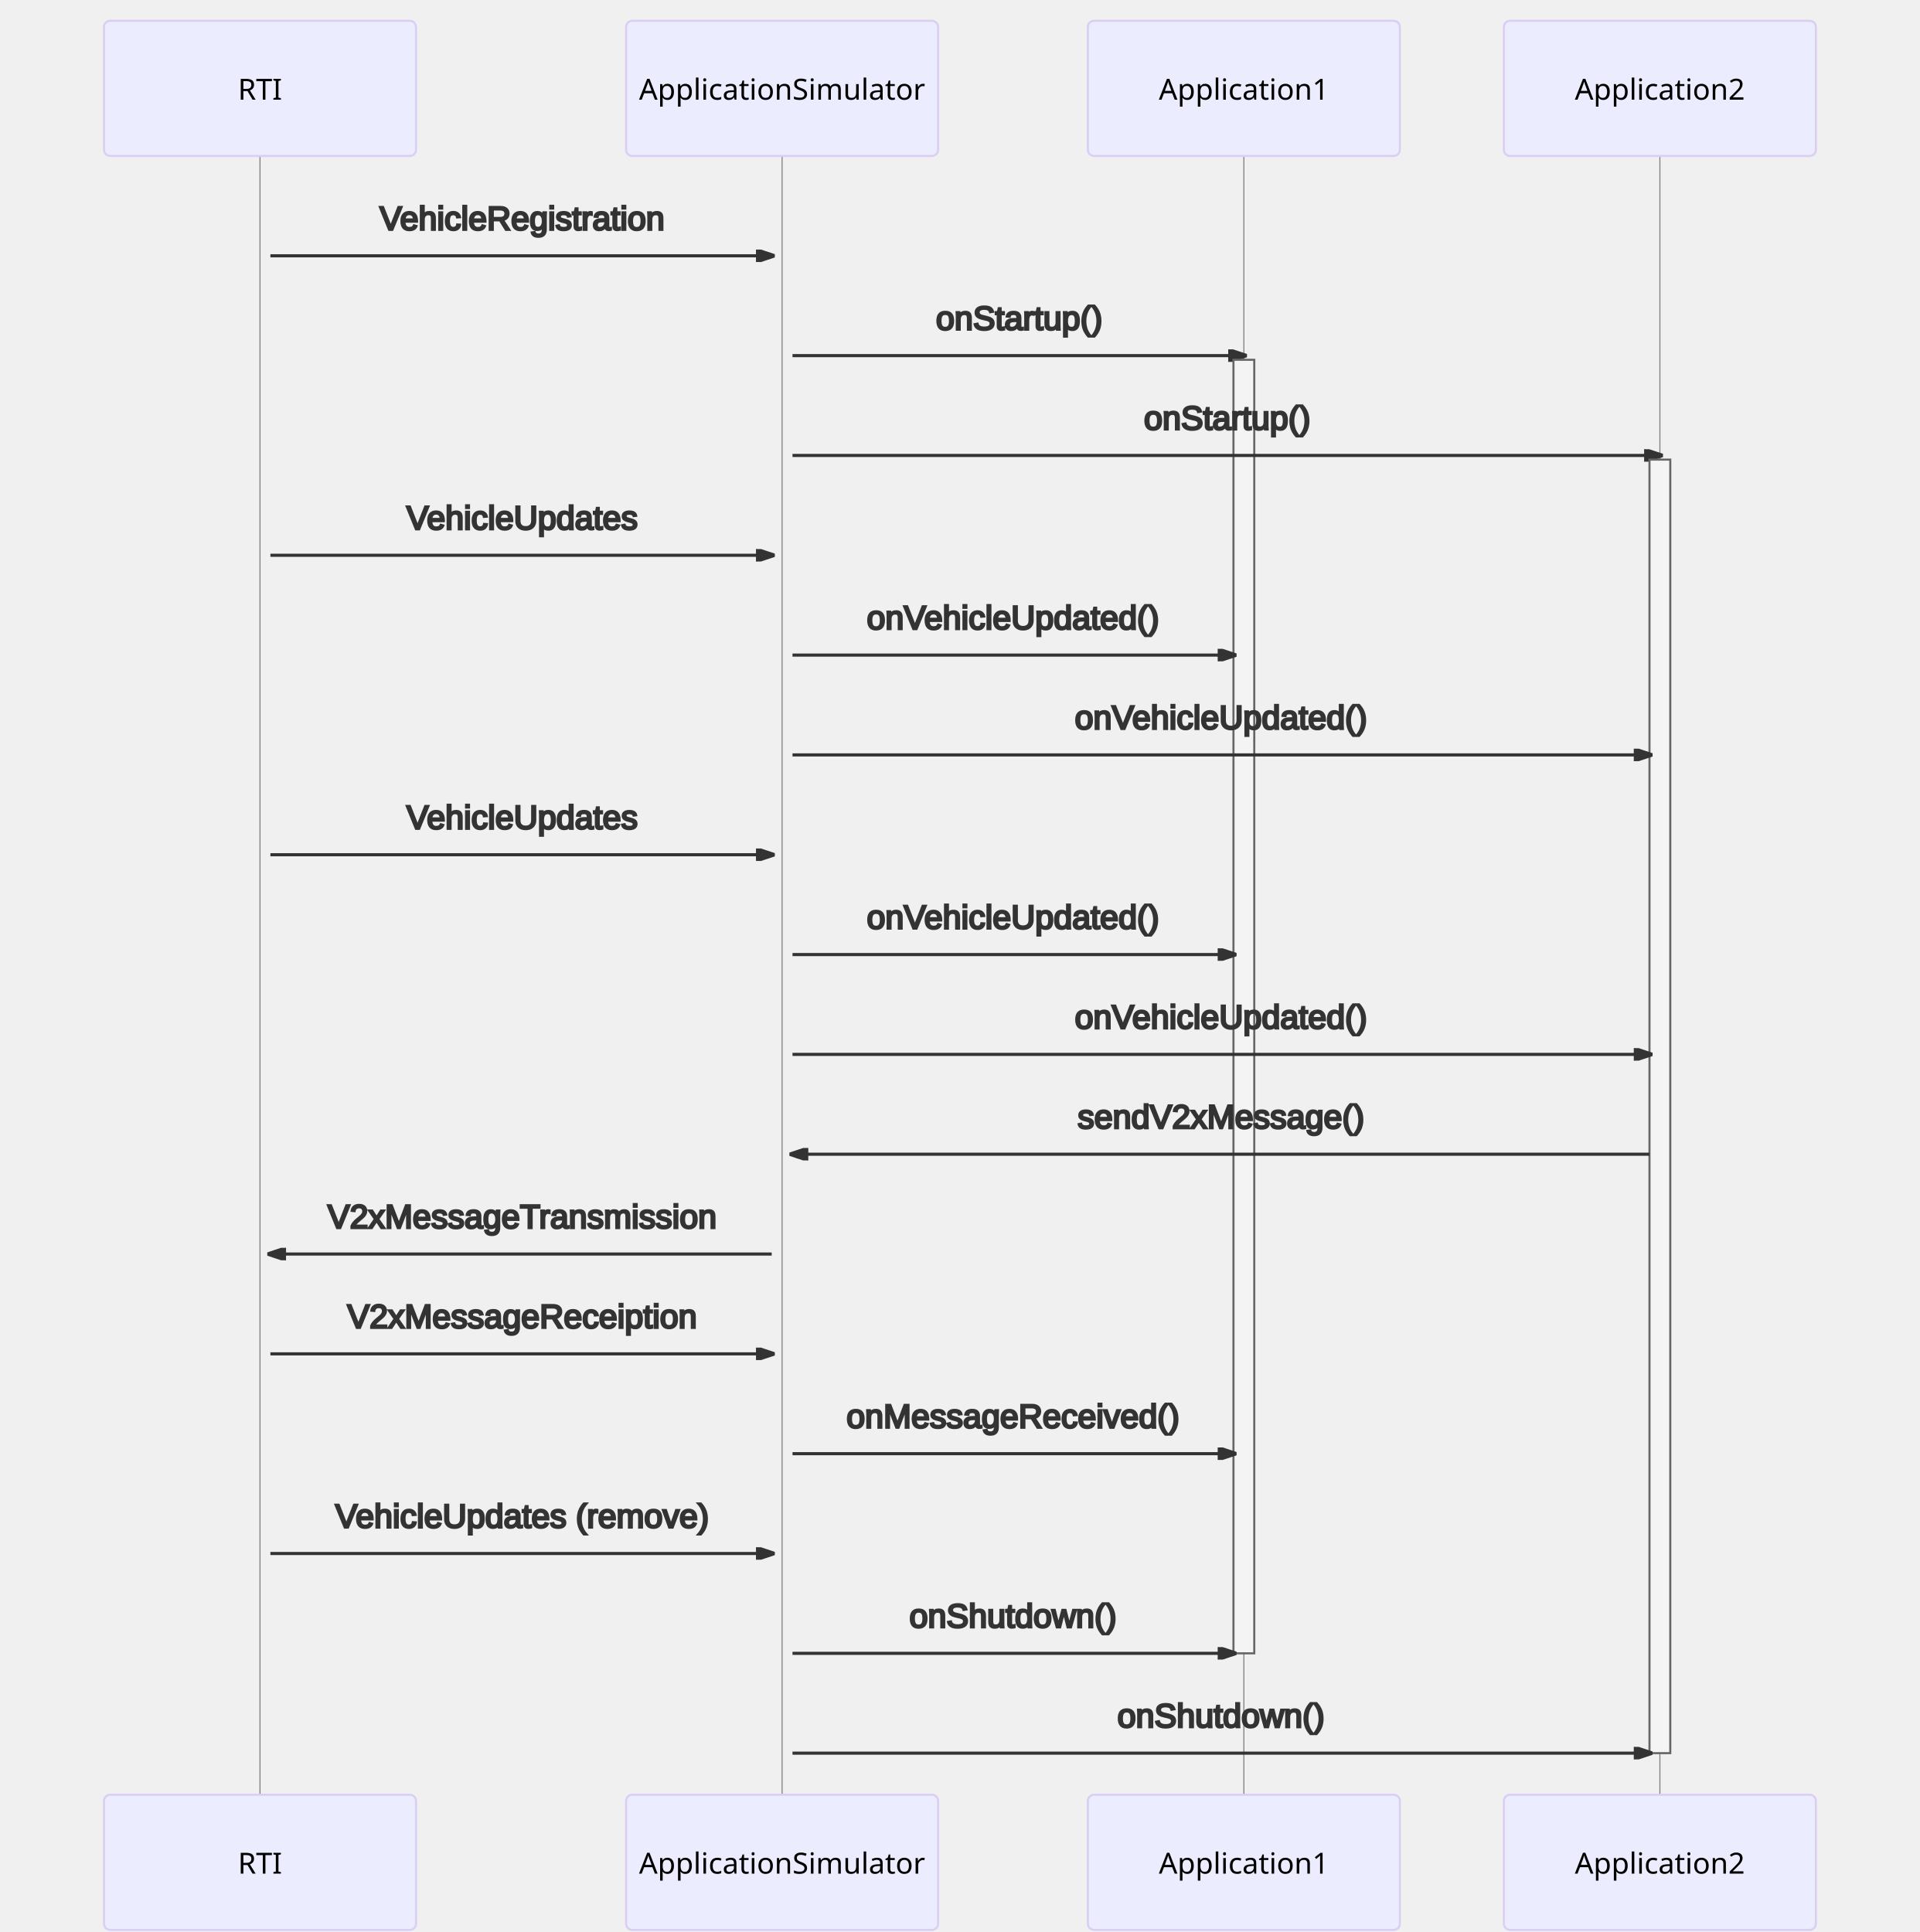
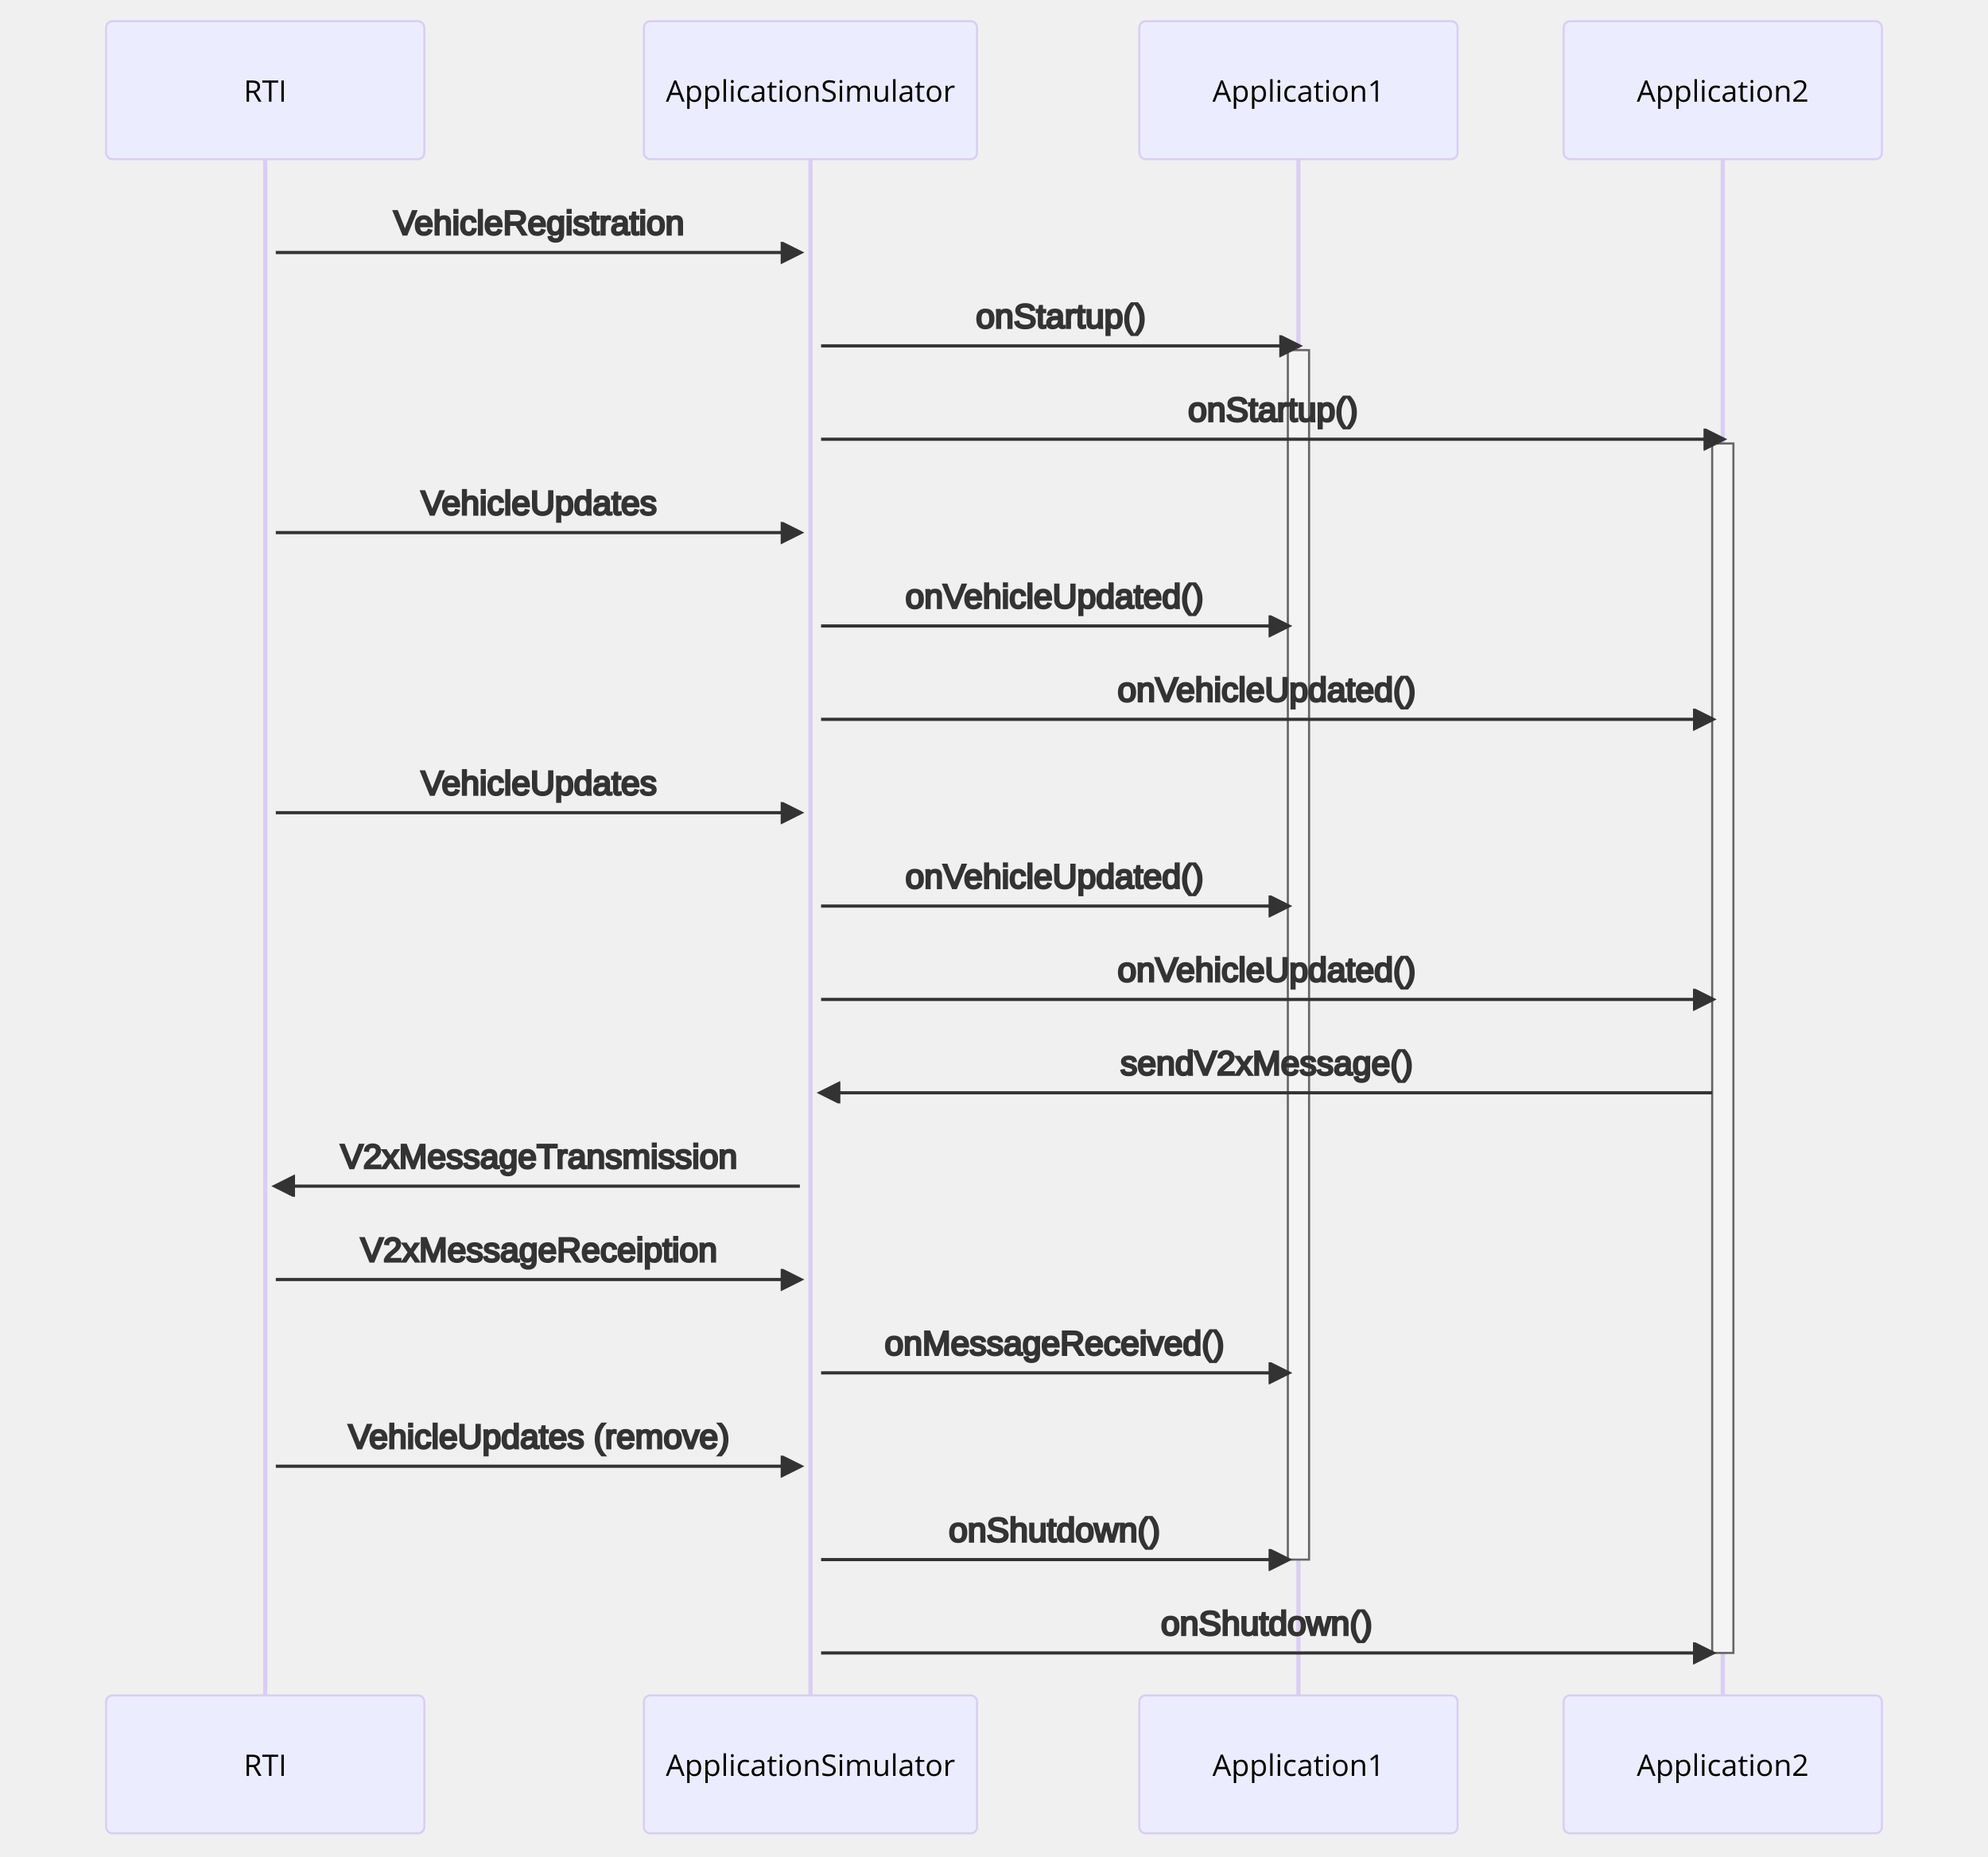
- <svg xmlns="http://www.w3.org/2000/svg" id="mermaid-1603209753374" width="100%" height="929" style="max-width: 923px;" viewBox="-50 -10 923 929">
-   <style>#mermaid-1603209753374{font-family:"trebuchet ms",verdana,arial;font-size:16px;fill:#333;}#mermaid-1603209753374 .error-icon{fill:#552222;}#mermaid-1603209753374 .error-text{fill:#552222;stroke:#552222;}#mermaid-1603209753374 .edge-thickness-normal{stroke-width:2px;}#mermaid-1603209753374 .edge-thickness-thick{stroke-width:3.5px;}#mermaid-1603209753374 .edge-pattern-solid{stroke-dasharray:0;}#mermaid-1603209753374 .edge-pattern-dashed{stroke-dasharray:3;}#mermaid-1603209753374 .edge-pattern-dotted{stroke-dasharray:2;}#mermaid-1603209753374 .marker{fill:#333333;}#mermaid-1603209753374 .marker.cross{stroke:#333333;}#mermaid-1603209753374 svg{font-family:"trebuchet ms",verdana,arial;font-size:16px;}#mermaid-1603209753374 .actor{stroke:hsl(259.626,59.777%,87.902%);fill:#ECECFF;}#mermaid-1603209753374 text.actor &gt; tspan{fill:black;stroke:none;}#mermaid-1603209753374 .actor-line{stroke:grey;}#mermaid-1603209753374 .messageLine0{stroke-width:1.5;stroke-dasharray:none;stroke:#333;}#mermaid-1603209753374 .messageLine1{stroke-width:1.5;stroke-dasharray:2,2;stroke:#333;}#mermaid-1603209753374 #arrowhead path{fill:#333;stroke:#333;}#mermaid-1603209753374 .sequenceNumber{fill:white;}#mermaid-1603209753374 #sequencenumber{fill:#333;}#mermaid-1603209753374 #crosshead path{fill:#333;stroke:#333;}#mermaid-1603209753374 .messageText{fill:#333;stroke:#333;}#mermaid-1603209753374 .labelBox{stroke:hsl(259.626,59.777%,87.902%);fill:#ECECFF;}#mermaid-1603209753374 .labelText,#mermaid-1603209753374 .labelText &gt; tspan{fill:black;stroke:none;}#mermaid-1603209753374 .loopText,#mermaid-1603209753374 .loopText &gt; tspan{fill:black;stroke:none;}#mermaid-1603209753374 .loopLine{stroke-width:2px;stroke-dasharray:2,2;stroke:hsl(259.626,59.777%,87.902%);fill:hsl(259.626,59.777%,87.902%);}#mermaid-1603209753374 .note{stroke:#aaaa33;fill:#fff5ad;}#mermaid-1603209753374 .noteText,#mermaid-1603209753374 .noteText &gt; tspan{fill:black;stroke:none;}#mermaid-1603209753374 .activation0{fill:#f4f4f4;stroke:#666;}#mermaid-1603209753374 .activation1{fill:#f4f4f4;stroke:#666;}#mermaid-1603209753374 .activation2{fill:#f4f4f4;stroke:#666;}#mermaid-1603209753374:root{--mermaid-font-family:"trebuchet ms",verdana,arial;}#mermaid-1603209753374 sequence{fill:apa;}</style>
+ <svg xmlns="http://www.w3.org/2000/svg" aria-labelledby="chart-title-mermaid-1653409268692 chart-desc-mermaid-1653409268692" role="img" viewBox="-50 -10 937 875" style="max-width: 937px; background-color: white;" height="875" width="100%" id="mermaid-1653409268692">
+   <style>#mermaid-1653409268692 {font-family:"trebuchet ms",verdana,arial,sans-serif;font-size:16px;fill:#333;}#mermaid-1653409268692 .error-icon{fill:#552222;}#mermaid-1653409268692 .error-text{fill:#552222;stroke:#552222;}#mermaid-1653409268692 .edge-thickness-normal{stroke-width:2px;}#mermaid-1653409268692 .edge-thickness-thick{stroke-width:3.5px;}#mermaid-1653409268692 .edge-pattern-solid{stroke-dasharray:0;}#mermaid-1653409268692 .edge-pattern-dashed{stroke-dasharray:3;}#mermaid-1653409268692 .edge-pattern-dotted{stroke-dasharray:2;}#mermaid-1653409268692 .marker{fill:#333333;stroke:#333333;}#mermaid-1653409268692 .marker.cross{stroke:#333333;}#mermaid-1653409268692 svg{font-family:"trebuchet ms",verdana,arial,sans-serif;font-size:16px;}#mermaid-1653409268692 .actor{stroke:hsl(259.626, 59.777%, 87.902%);fill:#ECECFF;}#mermaid-1653409268692 text.actor&gt;tspan{fill:black;stroke:none;}#mermaid-1653409268692 .actor-line{stroke:grey;}#mermaid-1653409268692 .messageLine0{stroke-width:1.5;stroke-dasharray:none;stroke:#333;}#mermaid-1653409268692 .messageLine1{stroke-width:1.5;stroke-dasharray:2,2;stroke:#333;}#mermaid-1653409268692 #arrowhead path{fill:#333;stroke:#333;}#mermaid-1653409268692 .sequenceNumber{fill:white;}#mermaid-1653409268692 #sequencenumber{fill:#333;}#mermaid-1653409268692 #crosshead path{fill:#333;stroke:#333;}#mermaid-1653409268692 .messageText{fill:#333;stroke:#333;}#mermaid-1653409268692 .labelBox{stroke:hsl(259.626, 59.777%, 87.902%);fill:#ECECFF;}#mermaid-1653409268692 .labelText,#mermaid-1653409268692 .labelText&gt;tspan{fill:black;stroke:none;}#mermaid-1653409268692 .loopText,#mermaid-1653409268692 .loopText&gt;tspan{fill:black;stroke:none;}#mermaid-1653409268692 .loopLine{stroke-width:2px;stroke-dasharray:2,2;stroke:hsl(259.626, 59.777%, 87.902%);fill:hsl(259.626, 59.777%, 87.902%);}#mermaid-1653409268692 .note{stroke:#aaaa33;fill:#fff5ad;}#mermaid-1653409268692 .noteText,#mermaid-1653409268692 .noteText&gt;tspan{fill:black;stroke:none;}#mermaid-1653409268692 .activation0{fill:#f4f4f4;stroke:#666;}#mermaid-1653409268692 .activation1{fill:#f4f4f4;stroke:#666;}#mermaid-1653409268692 .activation2{fill:#f4f4f4;stroke:#666;}#mermaid-1653409268692 .actorPopupMenu{position:absolute;}#mermaid-1653409268692 .actorPopupMenuPanel{position:absolute;fill:#ECECFF;box-shadow:0px 8px 16px 0px rgba(0,0,0,0.2);filter:drop-shadow(3px 5px 2px rgb(0 0 0 / 0.4));}#mermaid-1653409268692 .actor-man line{stroke:hsl(259.626, 59.777%, 87.902%);fill:#ECECFF;}#mermaid-1653409268692 .actor-man circle,#mermaid-1653409268692 line{stroke:hsl(259.626, 59.777%, 87.902%);fill:#ECECFF;stroke-width:2px;}#mermaid-1653409268692 :root{--mermaid-font-family:"trebuchet ms",verdana,arial,sans-serif;}</style>
  <g />
+   <defs>
+     <symbol height="24" width="24" id="computer">
+       <path d="M2 2v13h20v-13h-20zm18 11h-16v-9h16v9zm-10.228 6l.466-1h3.524l.467 1h-4.457zm14.228 3h-24l2-6h2.104l-1.33 4h18.45l-1.297-4h2.073l2 6zm-5-10h-14v-7h14v7z" transform="scale(.5)" />
+     </symbol>
+   </defs>
+   <defs>
+     <symbol clip-rule="evenodd" fill-rule="evenodd" id="database">
+       <path d="M12.258.001l.256.004.255.005.253.008.251.01.249.012.247.015.246.016.242.019.241.02.239.023.236.024.233.027.231.028.229.031.225.032.223.034.22.036.217.038.214.04.211.041.208.043.205.045.201.046.198.048.194.05.191.051.187.053.183.054.18.056.175.057.172.059.168.06.163.061.16.063.155.064.15.066.074.033.073.033.071.034.07.034.069.035.068.035.067.035.066.035.064.036.064.036.062.036.06.036.06.037.058.037.058.037.055.038.055.038.053.038.052.038.051.039.05.039.048.039.047.039.045.04.044.04.043.04.041.04.04.041.039.041.037.041.036.041.034.041.033.042.032.042.03.042.029.042.027.042.026.043.024.043.023.043.021.043.02.043.018.044.017.043.015.044.013.044.012.044.011.045.009.044.007.045.006.045.004.045.002.045.001.045v17l-.001.045-.002.045-.004.045-.006.045-.007.045-.009.044-.011.045-.012.044-.013.044-.015.044-.017.043-.018.044-.02.043-.021.043-.023.043-.024.043-.026.043-.027.042-.029.042-.03.042-.032.042-.033.042-.034.041-.036.041-.037.041-.039.041-.04.041-.041.04-.043.04-.044.04-.045.04-.047.039-.048.039-.05.039-.051.039-.052.038-.053.038-.055.038-.055.038-.058.037-.058.037-.06.037-.06.036-.062.036-.064.036-.064.036-.066.035-.067.035-.068.035-.069.035-.07.034-.071.034-.073.033-.074.033-.15.066-.155.064-.16.063-.163.061-.168.06-.172.059-.175.057-.18.056-.183.054-.187.053-.191.051-.194.05-.198.048-.201.046-.205.045-.208.043-.211.041-.214.04-.217.038-.22.036-.223.034-.225.032-.229.031-.231.028-.233.027-.236.024-.239.023-.241.02-.242.019-.246.016-.247.015-.249.012-.251.01-.253.008-.255.005-.256.004-.258.001-.258-.001-.256-.004-.255-.005-.253-.008-.251-.01-.249-.012-.247-.015-.245-.016-.243-.019-.241-.02-.238-.023-.236-.024-.234-.027-.231-.028-.228-.031-.226-.032-.223-.034-.22-.036-.217-.038-.214-.04-.211-.041-.208-.043-.204-.045-.201-.046-.198-.048-.195-.05-.19-.051-.187-.053-.184-.054-.179-.056-.176-.057-.172-.059-.167-.06-.164-.061-.159-.063-.155-.064-.151-.066-.074-.033-.072-.033-.072-.034-.07-.034-.069-.035-.068-.035-.067-.035-.066-.035-.064-.036-.063-.036-.062-.036-.061-.036-.06-.037-.058-.037-.057-.037-.056-.038-.055-.038-.053-.038-.052-.038-.051-.039-.049-.039-.049-.039-.046-.039-.046-.04-.044-.04-.043-.04-.041-.04-.04-.041-.039-.041-.037-.041-.036-.041-.034-.041-.033-.042-.032-.042-.03-.042-.029-.042-.027-.042-.026-.043-.024-.043-.023-.043-.021-.043-.02-.043-.018-.044-.017-.043-.015-.044-.013-.044-.012-.044-.011-.045-.009-.044-.007-.045-.006-.045-.004-.045-.002-.045-.001-.045v-17l.001-.045.002-.045.004-.045.006-.045.007-.045.009-.044.011-.045.012-.044.013-.044.015-.044.017-.043.018-.044.02-.043.021-.043.023-.043.024-.043.026-.043.027-.042.029-.042.03-.042.032-.042.033-.042.034-.041.036-.041.037-.041.039-.041.04-.041.041-.04.043-.04.044-.04.046-.04.046-.039.049-.039.049-.039.051-.039.052-.038.053-.038.055-.038.056-.038.057-.037.058-.037.06-.037.061-.036.062-.036.063-.036.064-.036.066-.035.067-.035.068-.035.069-.035.07-.034.072-.034.072-.033.074-.033.151-.066.155-.064.159-.063.164-.061.167-.06.172-.059.176-.057.179-.056.184-.054.187-.053.19-.051.195-.05.198-.048.201-.046.204-.045.208-.043.211-.041.214-.04.217-.038.22-.036.223-.034.226-.032.228-.031.231-.028.234-.027.236-.024.238-.023.241-.02.243-.019.245-.016.247-.015.249-.012.251-.01.253-.008.255-.005.256-.004.258-.001.258.001zm-9.258 20.499v.01l.001.021.003.021.004.022.005.021.006.022.007.022.009.023.01.022.011.023.012.023.013.023.015.023.016.024.017.023.018.024.019.024.021.024.022.025.023.024.024.025.052.049.056.05.061.051.066.051.07.051.075.051.079.052.084.052.088.052.092.052.097.052.102.051.105.052.11.052.114.051.119.051.123.051.127.05.131.05.135.05.139.048.144.049.147.047.152.047.155.047.16.045.163.045.167.043.171.043.176.041.178.041.183.039.187.039.19.037.194.035.197.035.202.033.204.031.209.03.212.029.216.027.219.025.222.024.226.021.23.02.233.018.236.016.24.015.243.012.246.01.249.008.253.005.256.004.259.001.26-.001.257-.004.254-.005.25-.008.247-.011.244-.012.241-.014.237-.016.233-.018.231-.021.226-.021.224-.024.22-.026.216-.027.212-.028.21-.031.205-.031.202-.034.198-.034.194-.036.191-.037.187-.039.183-.04.179-.04.175-.042.172-.043.168-.044.163-.045.16-.046.155-.046.152-.047.148-.048.143-.049.139-.049.136-.05.131-.05.126-.05.123-.051.118-.052.114-.051.11-.052.106-.052.101-.052.096-.052.092-.052.088-.053.083-.051.079-.052.074-.052.07-.051.065-.051.06-.051.056-.05.051-.05.023-.024.023-.025.021-.024.02-.024.019-.024.018-.024.017-.024.015-.023.014-.024.013-.023.012-.023.01-.023.01-.022.008-.022.006-.022.006-.022.004-.022.004-.021.001-.021.001-.021v-4.127l-.077.055-.08.053-.083.054-.085.053-.087.052-.09.052-.093.051-.095.05-.097.05-.1.049-.102.049-.105.048-.106.047-.109.047-.111.046-.114.045-.115.045-.118.044-.12.043-.122.042-.124.042-.126.041-.128.04-.13.04-.132.038-.134.038-.135.037-.138.037-.139.035-.142.035-.143.034-.144.033-.147.032-.148.031-.15.03-.151.03-.153.029-.154.027-.156.027-.158.026-.159.025-.161.024-.162.023-.163.022-.165.021-.166.02-.167.019-.169.018-.169.017-.171.016-.173.015-.173.014-.175.013-.175.012-.177.011-.178.01-.179.008-.179.008-.181.006-.182.005-.182.004-.184.003-.184.002h-.37l-.184-.002-.184-.003-.182-.004-.182-.005-.181-.006-.179-.008-.179-.008-.178-.01-.176-.011-.176-.012-.175-.013-.173-.014-.172-.015-.171-.016-.17-.017-.169-.018-.167-.019-.166-.02-.165-.021-.163-.022-.162-.023-.161-.024-.159-.025-.157-.026-.156-.027-.155-.027-.153-.029-.151-.03-.15-.03-.148-.031-.146-.032-.145-.033-.143-.034-.141-.035-.14-.035-.137-.037-.136-.037-.134-.038-.132-.038-.13-.04-.128-.04-.126-.041-.124-.042-.122-.042-.12-.044-.117-.043-.116-.045-.113-.045-.112-.046-.109-.047-.106-.047-.105-.048-.102-.049-.1-.049-.097-.05-.095-.05-.093-.052-.09-.051-.087-.052-.085-.053-.083-.054-.08-.054-.077-.054v4.127zm0-5.654v.011l.001.021.003.021.004.021.005.022.006.022.007.022.009.022.01.022.011.023.012.023.013.023.015.024.016.023.017.024.018.024.019.024.021.024.022.024.023.025.024.024.052.05.056.05.061.05.066.051.07.051.075.052.079.051.084.052.088.052.092.052.097.052.102.052.105.052.11.051.114.051.119.052.123.05.127.051.131.05.135.049.139.049.144.048.147.048.152.047.155.046.16.045.163.045.167.044.171.042.176.042.178.04.183.04.187.038.19.037.194.036.197.034.202.033.204.032.209.03.212.028.216.027.219.025.222.024.226.022.23.02.233.018.236.016.24.014.243.012.246.01.249.008.253.006.256.003.259.001.26-.001.257-.003.254-.006.25-.008.247-.01.244-.012.241-.015.237-.016.233-.018.231-.02.226-.022.224-.024.22-.025.216-.027.212-.029.21-.03.205-.032.202-.033.198-.035.194-.036.191-.037.187-.039.183-.039.179-.041.175-.042.172-.043.168-.044.163-.045.16-.045.155-.047.152-.047.148-.048.143-.048.139-.05.136-.049.131-.05.126-.051.123-.051.118-.051.114-.052.11-.052.106-.052.101-.052.096-.052.092-.052.088-.052.083-.052.079-.052.074-.051.07-.052.065-.051.06-.05.056-.051.051-.049.023-.025.023-.024.021-.025.02-.024.019-.024.018-.024.017-.024.015-.023.014-.023.013-.024.012-.022.01-.023.01-.023.008-.022.006-.022.006-.022.004-.021.004-.022.001-.021.001-.021v-4.139l-.077.054-.08.054-.083.054-.085.052-.087.053-.09.051-.093.051-.095.051-.097.05-.1.049-.102.049-.105.048-.106.047-.109.047-.111.046-.114.045-.115.044-.118.044-.12.044-.122.042-.124.042-.126.041-.128.04-.13.039-.132.039-.134.038-.135.037-.138.036-.139.036-.142.035-.143.033-.144.033-.147.033-.148.031-.15.03-.151.03-.153.028-.154.028-.156.027-.158.026-.159.025-.161.024-.162.023-.163.022-.165.021-.166.02-.167.019-.169.018-.169.017-.171.016-.173.015-.173.014-.175.013-.175.012-.177.011-.178.009-.179.009-.179.007-.181.007-.182.005-.182.004-.184.003-.184.002h-.37l-.184-.002-.184-.003-.182-.004-.182-.005-.181-.007-.179-.007-.179-.009-.178-.009-.176-.011-.176-.012-.175-.013-.173-.014-.172-.015-.171-.016-.17-.017-.169-.018-.167-.019-.166-.02-.165-.021-.163-.022-.162-.023-.161-.024-.159-.025-.157-.026-.156-.027-.155-.028-.153-.028-.151-.03-.15-.03-.148-.031-.146-.033-.145-.033-.143-.033-.141-.035-.14-.036-.137-.036-.136-.037-.134-.038-.132-.039-.13-.039-.128-.04-.126-.041-.124-.042-.122-.043-.12-.043-.117-.044-.116-.044-.113-.046-.112-.046-.109-.046-.106-.047-.105-.048-.102-.049-.1-.049-.097-.05-.095-.051-.093-.051-.09-.051-.087-.053-.085-.052-.083-.054-.08-.054-.077-.054v4.139zm0-5.666v.011l.001.02.003.022.004.021.005.022.006.021.007.022.009.023.01.022.011.023.012.023.013.023.015.023.016.024.017.024.018.023.019.024.021.025.022.024.023.024.024.025.052.05.056.05.061.05.066.051.07.051.075.052.079.051.084.052.088.052.092.052.097.052.102.052.105.051.11.052.114.051.119.051.123.051.127.05.131.05.135.05.139.049.144.048.147.048.152.047.155.046.16.045.163.045.167.043.171.043.176.042.178.04.183.04.187.038.19.037.194.036.197.034.202.033.204.032.209.03.212.028.216.027.219.025.222.024.226.021.23.02.233.018.236.017.24.014.243.012.246.01.249.008.253.006.256.003.259.001.26-.001.257-.003.254-.006.25-.008.247-.01.244-.013.241-.014.237-.016.233-.018.231-.02.226-.022.224-.024.22-.025.216-.027.212-.029.21-.03.205-.032.202-.033.198-.035.194-.036.191-.037.187-.039.183-.039.179-.041.175-.042.172-.043.168-.044.163-.045.16-.045.155-.047.152-.047.148-.048.143-.049.139-.049.136-.049.131-.051.126-.05.123-.051.118-.052.114-.051.11-.052.106-.052.101-.052.096-.052.092-.052.088-.052.083-.052.079-.052.074-.052.07-.051.065-.051.06-.051.056-.05.051-.049.023-.025.023-.025.021-.024.02-.024.019-.024.018-.024.017-.024.015-.023.014-.024.013-.023.012-.023.01-.022.01-.023.008-.022.006-.022.006-.022.004-.022.004-.021.001-.021.001-.021v-4.153l-.077.054-.08.054-.083.053-.085.053-.087.053-.09.051-.093.051-.095.051-.097.05-.1.049-.102.048-.105.048-.106.048-.109.046-.111.046-.114.046-.115.044-.118.044-.12.043-.122.043-.124.042-.126.041-.128.04-.13.039-.132.039-.134.038-.135.037-.138.036-.139.036-.142.034-.143.034-.144.033-.147.032-.148.032-.15.03-.151.03-.153.028-.154.028-.156.027-.158.026-.159.024-.161.024-.162.023-.163.023-.165.021-.166.02-.167.019-.169.018-.169.017-.171.016-.173.015-.173.014-.175.013-.175.012-.177.01-.178.01-.179.009-.179.007-.181.006-.182.006-.182.004-.184.003-.184.001-.185.001-.185-.001-.184-.001-.184-.003-.182-.004-.182-.006-.181-.006-.179-.007-.179-.009-.178-.01-.176-.01-.176-.012-.175-.013-.173-.014-.172-.015-.171-.016-.17-.017-.169-.018-.167-.019-.166-.02-.165-.021-.163-.023-.162-.023-.161-.024-.159-.024-.157-.026-.156-.027-.155-.028-.153-.028-.151-.03-.15-.03-.148-.032-.146-.032-.145-.033-.143-.034-.141-.034-.14-.036-.137-.036-.136-.037-.134-.038-.132-.039-.13-.039-.128-.041-.126-.041-.124-.041-.122-.043-.12-.043-.117-.044-.116-.044-.113-.046-.112-.046-.109-.046-.106-.048-.105-.048-.102-.048-.1-.05-.097-.049-.095-.051-.093-.051-.09-.052-.087-.052-.085-.053-.083-.053-.08-.054-.077-.054v4.153zm8.74-8.179l-.257.004-.254.005-.25.008-.247.011-.244.012-.241.014-.237.016-.233.018-.231.021-.226.022-.224.023-.22.026-.216.027-.212.028-.21.031-.205.032-.202.033-.198.034-.194.036-.191.038-.187.038-.183.04-.179.041-.175.042-.172.043-.168.043-.163.045-.16.046-.155.046-.152.048-.148.048-.143.048-.139.049-.136.05-.131.05-.126.051-.123.051-.118.051-.114.052-.11.052-.106.052-.101.052-.096.052-.092.052-.088.052-.083.052-.079.052-.074.051-.07.052-.065.051-.06.05-.056.05-.051.05-.023.025-.023.024-.021.024-.02.025-.019.024-.018.024-.017.023-.015.024-.014.023-.013.023-.012.023-.01.023-.01.022-.008.022-.006.023-.006.021-.004.022-.004.021-.001.021-.001.021.001.021.001.021.004.021.004.022.006.021.006.023.008.022.01.022.01.023.012.023.013.023.014.023.015.024.017.023.018.024.019.024.02.025.021.024.023.024.023.025.051.05.056.05.06.05.065.051.07.052.074.051.079.052.083.052.088.052.092.052.096.052.101.052.106.052.11.052.114.052.118.051.123.051.126.051.131.05.136.05.139.049.143.048.148.048.152.048.155.046.16.046.163.045.168.043.172.043.175.042.179.041.183.04.187.038.191.038.194.036.198.034.202.033.205.032.21.031.212.028.216.027.22.026.224.023.226.022.231.021.233.018.237.016.241.014.244.012.247.011.25.008.254.005.257.004.26.001.26-.001.257-.004.254-.005.25-.008.247-.011.244-.012.241-.014.237-.016.233-.018.231-.021.226-.022.224-.023.22-.026.216-.027.212-.028.21-.031.205-.032.202-.033.198-.034.194-.036.191-.038.187-.038.183-.04.179-.041.175-.042.172-.043.168-.043.163-.045.16-.046.155-.046.152-.048.148-.048.143-.048.139-.049.136-.05.131-.05.126-.051.123-.051.118-.051.114-.052.11-.052.106-.052.101-.052.096-.052.092-.052.088-.052.083-.052.079-.052.074-.051.07-.052.065-.051.06-.05.056-.05.051-.05.023-.025.023-.024.021-.024.02-.025.019-.024.018-.024.017-.023.015-.024.014-.023.013-.023.012-.023.01-.023.01-.022.008-.022.006-.023.006-.021.004-.022.004-.021.001-.021.001-.021-.001-.021-.001-.021-.004-.021-.004-.022-.006-.021-.006-.023-.008-.022-.01-.022-.01-.023-.012-.023-.013-.023-.014-.023-.015-.024-.017-.023-.018-.024-.019-.024-.02-.025-.021-.024-.023-.024-.023-.025-.051-.05-.056-.05-.06-.05-.065-.051-.07-.052-.074-.051-.079-.052-.083-.052-.088-.052-.092-.052-.096-.052-.101-.052-.106-.052-.11-.052-.114-.052-.118-.051-.123-.051-.126-.051-.131-.05-.136-.05-.139-.049-.143-.048-.148-.048-.152-.048-.155-.046-.16-.046-.163-.045-.168-.043-.172-.043-.175-.042-.179-.041-.183-.04-.187-.038-.191-.038-.194-.036-.198-.034-.202-.033-.205-.032-.21-.031-.212-.028-.216-.027-.22-.026-.224-.023-.226-.022-.231-.021-.233-.018-.237-.016-.241-.014-.244-.012-.247-.011-.25-.008-.254-.005-.257-.004-.26-.001-.26.001z" transform="scale(.5)" />
+     </symbol>
+   </defs>
+   <defs>
+     <symbol height="24" width="24" id="clock">
+       <path d="M12 2c5.514 0 10 4.486 10 10s-4.486 10-10 10-10-4.486-10-10 4.486-10 10-10zm0-2c-6.627 0-12 5.373-12 12s5.373 12 12 12 12-5.373 12-12-5.373-12-12-12zm5.848 12.459c.202.038.202.333.001.372-1.907.361-6.045 1.111-6.547 1.111-.719 0-1.301-.582-1.301-1.301 0-.512.77-5.447 1.125-7.445.034-.192.312-.181.343.014l.985 6.238 5.394 1.011z" transform="scale(.5)" />
+     </symbol>
+   </defs>
  <g>
-     <line id="actor0" x1="75" y1="5" x2="75" y2="918" class="actor-line" stroke-width="0.5px" stroke="#999" />
-     <rect x="0" y="0" fill="#eaeaea" stroke="#666" width="150" height="65" rx="3" ry="3" class="actor" />
-     <text x="75" y="32.5" dominant-baseline="central" alignment-baseline="central" class="actor" style="text-anchor: middle; font-size: 14px; font-weight: 400; font-family: Open-Sans, sans-serif;">
-       <tspan x="75" dy="0">RTI</tspan>
-     </text>
+     <line stroke="#999" stroke-width="0.5px" class="200" y2="809" x2="75" y1="5" x1="75" id="actor0" />
+     <g id="root-0">
+       <rect class="actor" ry="3" rx="3" height="65" width="150" stroke="#666" fill="#eaeaea" y="0" x="0" />
+       <text style="text-anchor: middle; font-size: 14px; font-weight: 400; font-family: &quot;Open Sans&quot;, sans-serif;" class="actor" alignment-baseline="central" dominant-baseline="central" y="32.5" x="75">
+         <tspan dy="0" x="75">RTI</tspan>
+       </text>
+     </g>
  </g>
  <g>
-     <line id="actor1" x1="326" y1="5" x2="326" y2="918" class="actor-line" stroke-width="0.5px" stroke="#999" />
-     <rect x="251" y="0" fill="#eaeaea" stroke="#666" width="150" height="65" rx="3" ry="3" class="actor" />
-     <text x="326" y="32.5" dominant-baseline="central" alignment-baseline="central" class="actor" style="text-anchor: middle; font-size: 14px; font-weight: 400; font-family: Open-Sans, sans-serif;">
-       <tspan x="326" dy="0">ApplicationSimulator</tspan>
-     </text>
+     <line stroke="#999" stroke-width="0.5px" class="200" y2="809" x2="332" y1="5" x1="332" id="actor1" />
+     <g id="root-1">
+       <rect class="actor" ry="3" rx="3" height="65" width="157" stroke="#666" fill="#eaeaea" y="0" x="253.5" />
+       <text style="text-anchor: middle; font-size: 14px; font-weight: 400; font-family: &quot;Open Sans&quot;, sans-serif;" class="actor" alignment-baseline="central" dominant-baseline="central" y="32.5" x="332">
+         <tspan dy="0" x="332">ApplicationSimulator</tspan>
+       </text>
+     </g>
  </g>
  <g>
-     <line id="actor2" x1="548" y1="5" x2="548" y2="918" class="actor-line" stroke-width="0.5px" stroke="#999" />
-     <rect x="473" y="0" fill="#eaeaea" stroke="#666" width="150" height="65" rx="3" ry="3" class="actor" />
-     <text x="548" y="32.5" dominant-baseline="central" alignment-baseline="central" class="actor" style="text-anchor: middle; font-size: 14px; font-weight: 400; font-family: Open-Sans, sans-serif;">
-       <tspan x="548" dy="0">Application1</tspan>
-     </text>
+     <line stroke="#999" stroke-width="0.5px" class="200" y2="809" x2="562" y1="5" x1="562" id="actor2" />
+     <g id="root-2">
+       <rect class="actor" ry="3" rx="3" height="65" width="150" stroke="#666" fill="#eaeaea" y="0" x="487" />
+       <text style="text-anchor: middle; font-size: 14px; font-weight: 400; font-family: &quot;Open Sans&quot;, sans-serif;" class="actor" alignment-baseline="central" dominant-baseline="central" y="32.5" x="562">
+         <tspan dy="0" x="562">Application1</tspan>
+       </text>
+     </g>
  </g>
  <g>
-     <line id="actor3" x1="748" y1="5" x2="748" y2="918" class="actor-line" stroke-width="0.5px" stroke="#999" />
-     <rect x="673" y="0" fill="#eaeaea" stroke="#666" width="150" height="65" rx="3" ry="3" class="actor" />
-     <text x="748" y="32.5" dominant-baseline="central" alignment-baseline="central" class="actor" style="text-anchor: middle; font-size: 14px; font-weight: 400; font-family: Open-Sans, sans-serif;">
-       <tspan x="748" dy="0">Application2</tspan>
-     </text>
+     <line stroke="#999" stroke-width="0.5px" class="200" y2="809" x2="762" y1="5" x1="762" id="actor3" />
+     <g id="root-3">
+       <rect class="actor" ry="3" rx="3" height="65" width="150" stroke="#666" fill="#eaeaea" y="0" x="687" />
+       <text style="text-anchor: middle; font-size: 14px; font-weight: 400; font-family: &quot;Open Sans&quot;, sans-serif;" class="actor" alignment-baseline="central" dominant-baseline="central" y="32.5" x="762">
+         <tspan dy="0" x="762">Application2</tspan>
+       </text>
+     </g>
  </g>
  <defs>
-     <marker id="arrowhead" refX="5" refY="2" markerWidth="6" markerHeight="4" orient="auto">
-       <path d="M 0,0 V 4 L6,2 Z" />
+     <marker orient="auto" markerHeight="12" markerWidth="12" markerUnits="userSpaceOnUse" refY="5" refX="9" id="arrowhead">
+       <path d="M 0 0 L 10 5 L 0 10 z" />
    </marker>
  </defs>
  <defs>
-     <marker id="crosshead" markerWidth="15" markerHeight="8" orient="auto" refX="16" refY="4">
-       <path fill="black" stroke="#000000" stroke-width="1px" d="M 9,2 V 6 L16,4 Z" style="stroke-dasharray: 0, 0;" />
-       <path fill="none" stroke="#000000" stroke-width="1px" d="M 0,1 L 6,7 M 6,1 L 0,7" style="stroke-dasharray: 0, 0;" />
+     <marker refY="4" refX="16" orient="auto" markerHeight="8" markerWidth="15" id="crosshead">
+       <path style="stroke-dasharray: 0, 0;" d="M 9,2 V 6 L16,4 Z" stroke-width="1px" stroke="#000000" fill="black" />
+       <path style="stroke-dasharray: 0, 0;" d="M 0,1 L 6,7 M 6,1 L 0,7" stroke-width="1px" stroke="#000000" fill="none" />
    </marker>
  </defs>
  <defs>
-     <marker id="sequencenumber" refX="15" refY="15" markerWidth="60" markerHeight="40" orient="auto">
-       <circle cx="15" cy="15" r="6" />
+     <marker orient="auto" markerHeight="28" markerWidth="20" refY="7" refX="18" id="filled-head">
+       <path d="M 18,7 L9,13 L14,7 L9,1 Z" />
+     </marker>
+   </defs>
+   <defs>
+     <marker orient="auto" markerHeight="40" markerWidth="60" refY="15" refX="15" id="sequencenumber">
+       <circle r="6" cy="15" cx="15" />
    </marker>
  </defs>
  <g />
  <g />
-   <text x="201" y="80" text-anchor="middle" dominant-baseline="middle" alignment-baseline="middle" class="messageText" dy="1em" style="font-family: &quot;trebuchet ms&quot;, verdana, arial; font-size: 16px; font-weight: 400;">VehicleRegistration</text>
-   <line x1="80" y1="113" x2="321" y2="113" class="messageLine0" stroke-width="2" stroke="none" marker-end="url(#arrowhead)" style="fill: none;" />
-   <text x="440" y="128" text-anchor="middle" dominant-baseline="middle" alignment-baseline="middle" class="messageText" dy="1em" style="font-family: &quot;trebuchet ms&quot;, verdana, arial; font-size: 16px; font-weight: 400;">onStartup()</text>
-   <line x1="331" y1="161" x2="548" y2="161" class="messageLine0" stroke-width="2" stroke="none" marker-end="url(#arrowhead)" style="fill: none;" />
  <g>
-     <rect x="543" y="163" fill="#EDF2AE" stroke="#666" width="10" height="622" rx="0" ry="0" class="activation0" />
+     <rect class="activation0" ry="0" rx="0" height="570" width="10" stroke="#666" fill="#EDF2AE" y="155" x="557" />
  </g>
-   <text x="540" y="176" text-anchor="middle" dominant-baseline="middle" alignment-baseline="middle" class="messageText" dy="1em" style="font-family: &quot;trebuchet ms&quot;, verdana, arial; font-size: 16px; font-weight: 400;">onStartup()</text>
-   <line x1="331" y1="209" x2="748" y2="209" class="messageLine0" stroke-width="2" stroke="none" marker-end="url(#arrowhead)" style="fill: none;" />
  <g>
-     <rect x="743" y="211" fill="#EDF2AE" stroke="#666" width="10" height="622" rx="0" ry="0" class="activation0" />
+     <rect class="activation0" ry="0" rx="0" height="570" width="10" stroke="#666" fill="#EDF2AE" y="199" x="757" />
  </g>
-   <text x="201" y="224" text-anchor="middle" dominant-baseline="middle" alignment-baseline="middle" class="messageText" dy="1em" style="font-family: &quot;trebuchet ms&quot;, verdana, arial; font-size: 16px; font-weight: 400;">VehicleUpdates</text>
-   <line x1="80" y1="257" x2="321" y2="257" class="messageLine0" stroke-width="2" stroke="none" marker-end="url(#arrowhead)" style="fill: none;" />
-   <text x="437" y="272" text-anchor="middle" dominant-baseline="middle" alignment-baseline="middle" class="messageText" dy="1em" style="font-family: &quot;trebuchet ms&quot;, verdana, arial; font-size: 16px; font-weight: 400;">onVehicleUpdated()</text>
-   <line x1="331" y1="305" x2="543" y2="305" class="messageLine0" stroke-width="2" stroke="none" marker-end="url(#arrowhead)" style="fill: none;" />
-   <text x="537" y="320" text-anchor="middle" dominant-baseline="middle" alignment-baseline="middle" class="messageText" dy="1em" style="font-family: &quot;trebuchet ms&quot;, verdana, arial; font-size: 16px; font-weight: 400;">onVehicleUpdated()</text>
-   <line x1="331" y1="353" x2="743" y2="353" class="messageLine0" stroke-width="2" stroke="none" marker-end="url(#arrowhead)" style="fill: none;" />
-   <text x="201" y="368" text-anchor="middle" dominant-baseline="middle" alignment-baseline="middle" class="messageText" dy="1em" style="font-family: &quot;trebuchet ms&quot;, verdana, arial; font-size: 16px; font-weight: 400;">VehicleUpdates</text>
-   <line x1="80" y1="401" x2="321" y2="401" class="messageLine0" stroke-width="2" stroke="none" marker-end="url(#arrowhead)" style="fill: none;" />
-   <text x="437" y="416" text-anchor="middle" dominant-baseline="middle" alignment-baseline="middle" class="messageText" dy="1em" style="font-family: &quot;trebuchet ms&quot;, verdana, arial; font-size: 16px; font-weight: 400;">onVehicleUpdated()</text>
-   <line x1="331" y1="449" x2="543" y2="449" class="messageLine0" stroke-width="2" stroke="none" marker-end="url(#arrowhead)" style="fill: none;" />
-   <text x="537" y="464" text-anchor="middle" dominant-baseline="middle" alignment-baseline="middle" class="messageText" dy="1em" style="font-family: &quot;trebuchet ms&quot;, verdana, arial; font-size: 16px; font-weight: 400;">onVehicleUpdated()</text>
-   <line x1="331" y1="497" x2="743" y2="497" class="messageLine0" stroke-width="2" stroke="none" marker-end="url(#arrowhead)" style="fill: none;" />
-   <text x="537" y="512" text-anchor="middle" dominant-baseline="middle" alignment-baseline="middle" class="messageText" dy="1em" style="font-family: &quot;trebuchet ms&quot;, verdana, arial; font-size: 16px; font-weight: 400;">sendV2xMessage()</text>
-   <line x1="743" y1="545" x2="331" y2="545" class="messageLine0" stroke-width="2" stroke="none" marker-end="url(#arrowhead)" style="fill: none;" />
-   <text x="201" y="560" text-anchor="middle" dominant-baseline="middle" alignment-baseline="middle" class="messageText" dy="1em" style="font-family: &quot;trebuchet ms&quot;, verdana, arial; font-size: 16px; font-weight: 400;">V2xMessageTransmission</text>
-   <line x1="321" y1="593" x2="80" y2="593" class="messageLine0" stroke-width="2" stroke="none" marker-end="url(#arrowhead)" style="fill: none;" />
-   <text x="201" y="608" text-anchor="middle" dominant-baseline="middle" alignment-baseline="middle" class="messageText" dy="1em" style="font-family: &quot;trebuchet ms&quot;, verdana, arial; font-size: 16px; font-weight: 400;">V2xMessageReceiption</text>
-   <line x1="80" y1="641" x2="321" y2="641" class="messageLine0" stroke-width="2" stroke="none" marker-end="url(#arrowhead)" style="fill: none;" />
-   <text x="437" y="656" text-anchor="middle" dominant-baseline="middle" alignment-baseline="middle" class="messageText" dy="1em" style="font-family: &quot;trebuchet ms&quot;, verdana, arial; font-size: 16px; font-weight: 400;">onMessageReceived()</text>
-   <line x1="331" y1="689" x2="543" y2="689" class="messageLine0" stroke-width="2" stroke="none" marker-end="url(#arrowhead)" style="fill: none;" />
-   <text x="201" y="704" text-anchor="middle" dominant-baseline="middle" alignment-baseline="middle" class="messageText" dy="1em" style="font-family: &quot;trebuchet ms&quot;, verdana, arial; font-size: 16px; font-weight: 400;">VehicleUpdates (remove)</text>
-   <line x1="80" y1="737" x2="321" y2="737" class="messageLine0" stroke-width="2" stroke="none" marker-end="url(#arrowhead)" style="fill: none;" />
-   <text x="437" y="752" text-anchor="middle" dominant-baseline="middle" alignment-baseline="middle" class="messageText" dy="1em" style="font-family: &quot;trebuchet ms&quot;, verdana, arial; font-size: 16px; font-weight: 400;">onShutdown()</text>
-   <line x1="331" y1="785" x2="543" y2="785" class="messageLine0" stroke-width="2" stroke="none" marker-end="url(#arrowhead)" style="fill: none;" />
-   <text x="537" y="800" text-anchor="middle" dominant-baseline="middle" alignment-baseline="middle" class="messageText" dy="1em" style="font-family: &quot;trebuchet ms&quot;, verdana, arial; font-size: 16px; font-weight: 400;">onShutdown()</text>
-   <line x1="331" y1="833" x2="743" y2="833" class="messageLine0" stroke-width="2" stroke="none" marker-end="url(#arrowhead)" style="fill: none;" />
+   <text style="font-family: &quot;trebuchet ms&quot;, verdana, arial, sans-serif; font-size: 16px; font-weight: 400;" dy="1em" class="messageText" alignment-baseline="middle" dominant-baseline="middle" text-anchor="middle" y="80" x="204">VehicleRegistration</text>
+   <line style="fill: none;" marker-end="url(#arrowhead)" stroke="none" stroke-width="2" class="messageLine0" y2="109" x2="327" y1="109" x1="80" />
+   <text style="font-family: &quot;trebuchet ms&quot;, verdana, arial, sans-serif; font-size: 16px; font-weight: 400;" dy="1em" class="messageText" alignment-baseline="middle" dominant-baseline="middle" text-anchor="middle" y="124" x="450">onStartup()</text>
+   <line style="fill: none;" marker-end="url(#arrowhead)" stroke="none" stroke-width="2" class="messageLine0" y2="153" x2="562" y1="153" x1="337" />
+   <text style="font-family: &quot;trebuchet ms&quot;, verdana, arial, sans-serif; font-size: 16px; font-weight: 400;" dy="1em" class="messageText" alignment-baseline="middle" dominant-baseline="middle" text-anchor="middle" y="168" x="550">onStartup()</text>
+   <line style="fill: none;" marker-end="url(#arrowhead)" stroke="none" stroke-width="2" class="messageLine0" y2="197" x2="762" y1="197" x1="337" />
+   <text style="font-family: &quot;trebuchet ms&quot;, verdana, arial, sans-serif; font-size: 16px; font-weight: 400;" dy="1em" class="messageText" alignment-baseline="middle" dominant-baseline="middle" text-anchor="middle" y="212" x="204">VehicleUpdates</text>
+   <line style="fill: none;" marker-end="url(#arrowhead)" stroke="none" stroke-width="2" class="messageLine0" y2="241" x2="327" y1="241" x1="80" />
+   <text style="font-family: &quot;trebuchet ms&quot;, verdana, arial, sans-serif; font-size: 16px; font-weight: 400;" dy="1em" class="messageText" alignment-baseline="middle" dominant-baseline="middle" text-anchor="middle" y="256" x="447">onVehicleUpdated()</text>
+   <line style="fill: none;" marker-end="url(#arrowhead)" stroke="none" stroke-width="2" class="messageLine0" y2="285" x2="557" y1="285" x1="337" />
+   <text style="font-family: &quot;trebuchet ms&quot;, verdana, arial, sans-serif; font-size: 16px; font-weight: 400;" dy="1em" class="messageText" alignment-baseline="middle" dominant-baseline="middle" text-anchor="middle" y="300" x="547">onVehicleUpdated()</text>
+   <line style="fill: none;" marker-end="url(#arrowhead)" stroke="none" stroke-width="2" class="messageLine0" y2="329" x2="757" y1="329" x1="337" />
+   <text style="font-family: &quot;trebuchet ms&quot;, verdana, arial, sans-serif; font-size: 16px; font-weight: 400;" dy="1em" class="messageText" alignment-baseline="middle" dominant-baseline="middle" text-anchor="middle" y="344" x="204">VehicleUpdates</text>
+   <line style="fill: none;" marker-end="url(#arrowhead)" stroke="none" stroke-width="2" class="messageLine0" y2="373" x2="327" y1="373" x1="80" />
+   <text style="font-family: &quot;trebuchet ms&quot;, verdana, arial, sans-serif; font-size: 16px; font-weight: 400;" dy="1em" class="messageText" alignment-baseline="middle" dominant-baseline="middle" text-anchor="middle" y="388" x="447">onVehicleUpdated()</text>
+   <line style="fill: none;" marker-end="url(#arrowhead)" stroke="none" stroke-width="2" class="messageLine0" y2="417" x2="557" y1="417" x1="337" />
+   <text style="font-family: &quot;trebuchet ms&quot;, verdana, arial, sans-serif; font-size: 16px; font-weight: 400;" dy="1em" class="messageText" alignment-baseline="middle" dominant-baseline="middle" text-anchor="middle" y="432" x="547">onVehicleUpdated()</text>
+   <line style="fill: none;" marker-end="url(#arrowhead)" stroke="none" stroke-width="2" class="messageLine0" y2="461" x2="757" y1="461" x1="337" />
+   <text style="font-family: &quot;trebuchet ms&quot;, verdana, arial, sans-serif; font-size: 16px; font-weight: 400;" dy="1em" class="messageText" alignment-baseline="middle" dominant-baseline="middle" text-anchor="middle" y="476" x="547">sendV2xMessage()</text>
+   <line style="fill: none;" marker-end="url(#arrowhead)" stroke="none" stroke-width="2" class="messageLine0" y2="505" x2="337" y1="505" x1="757" />
+   <text style="font-family: &quot;trebuchet ms&quot;, verdana, arial, sans-serif; font-size: 16px; font-weight: 400;" dy="1em" class="messageText" alignment-baseline="middle" dominant-baseline="middle" text-anchor="middle" y="520" x="204">V2xMessageTransmission</text>
+   <line style="fill: none;" marker-end="url(#arrowhead)" stroke="none" stroke-width="2" class="messageLine0" y2="549" x2="80" y1="549" x1="327" />
+   <text style="font-family: &quot;trebuchet ms&quot;, verdana, arial, sans-serif; font-size: 16px; font-weight: 400;" dy="1em" class="messageText" alignment-baseline="middle" dominant-baseline="middle" text-anchor="middle" y="564" x="204">V2xMessageReceiption</text>
+   <line style="fill: none;" marker-end="url(#arrowhead)" stroke="none" stroke-width="2" class="messageLine0" y2="593" x2="327" y1="593" x1="80" />
+   <text style="font-family: &quot;trebuchet ms&quot;, verdana, arial, sans-serif; font-size: 16px; font-weight: 400;" dy="1em" class="messageText" alignment-baseline="middle" dominant-baseline="middle" text-anchor="middle" y="608" x="447">onMessageReceived()</text>
+   <line style="fill: none;" marker-end="url(#arrowhead)" stroke="none" stroke-width="2" class="messageLine0" y2="637" x2="557" y1="637" x1="337" />
+   <text style="font-family: &quot;trebuchet ms&quot;, verdana, arial, sans-serif; font-size: 16px; font-weight: 400;" dy="1em" class="messageText" alignment-baseline="middle" dominant-baseline="middle" text-anchor="middle" y="652" x="204">VehicleUpdates (remove)</text>
+   <line style="fill: none;" marker-end="url(#arrowhead)" stroke="none" stroke-width="2" class="messageLine0" y2="681" x2="327" y1="681" x1="80" />
+   <text style="font-family: &quot;trebuchet ms&quot;, verdana, arial, sans-serif; font-size: 16px; font-weight: 400;" dy="1em" class="messageText" alignment-baseline="middle" dominant-baseline="middle" text-anchor="middle" y="696" x="447">onShutdown()</text>
+   <line style="fill: none;" marker-end="url(#arrowhead)" stroke="none" stroke-width="2" class="messageLine0" y2="725" x2="557" y1="725" x1="337" />
+   <text style="font-family: &quot;trebuchet ms&quot;, verdana, arial, sans-serif; font-size: 16px; font-weight: 400;" dy="1em" class="messageText" alignment-baseline="middle" dominant-baseline="middle" text-anchor="middle" y="740" x="547">onShutdown()</text>
+   <line style="fill: none;" marker-end="url(#arrowhead)" stroke="none" stroke-width="2" class="messageLine0" y2="769" x2="757" y1="769" x1="337" />
  <g>
-     <rect x="0" y="853" fill="#eaeaea" stroke="#666" width="150" height="65" rx="3" ry="3" class="actor" />
-     <text x="75" y="885.5" dominant-baseline="central" alignment-baseline="central" class="actor" style="text-anchor: middle; font-size: 14px; font-weight: 400; font-family: Open-Sans, sans-serif;">
-       <tspan x="75" dy="0">RTI</tspan>
+     <rect class="actor" ry="3" rx="3" height="65" width="150" stroke="#666" fill="#eaeaea" y="789" x="0" />
+     <text style="text-anchor: middle; font-size: 14px; font-weight: 400; font-family: &quot;Open Sans&quot;, sans-serif;" class="actor" alignment-baseline="central" dominant-baseline="central" y="821.5" x="75">
+       <tspan dy="0" x="75">RTI</tspan>
    </text>
  </g>
  <g>
-     <rect x="251" y="853" fill="#eaeaea" stroke="#666" width="150" height="65" rx="3" ry="3" class="actor" />
-     <text x="326" y="885.5" dominant-baseline="central" alignment-baseline="central" class="actor" style="text-anchor: middle; font-size: 14px; font-weight: 400; font-family: Open-Sans, sans-serif;">
-       <tspan x="326" dy="0">ApplicationSimulator</tspan>
+     <rect class="actor" ry="3" rx="3" height="65" width="157" stroke="#666" fill="#eaeaea" y="789" x="253.5" />
+     <text style="text-anchor: middle; font-size: 14px; font-weight: 400; font-family: &quot;Open Sans&quot;, sans-serif;" class="actor" alignment-baseline="central" dominant-baseline="central" y="821.5" x="332">
+       <tspan dy="0" x="332">ApplicationSimulator</tspan>
    </text>
  </g>
  <g>
-     <rect x="473" y="853" fill="#eaeaea" stroke="#666" width="150" height="65" rx="3" ry="3" class="actor" />
-     <text x="548" y="885.5" dominant-baseline="central" alignment-baseline="central" class="actor" style="text-anchor: middle; font-size: 14px; font-weight: 400; font-family: Open-Sans, sans-serif;">
-       <tspan x="548" dy="0">Application1</tspan>
+     <rect class="actor" ry="3" rx="3" height="65" width="150" stroke="#666" fill="#eaeaea" y="789" x="487" />
+     <text style="text-anchor: middle; font-size: 14px; font-weight: 400; font-family: &quot;Open Sans&quot;, sans-serif;" class="actor" alignment-baseline="central" dominant-baseline="central" y="821.5" x="562">
+       <tspan dy="0" x="562">Application1</tspan>
    </text>
  </g>
  <g>
-     <rect x="673" y="853" fill="#eaeaea" stroke="#666" width="150" height="65" rx="3" ry="3" class="actor" />
-     <text x="748" y="885.5" dominant-baseline="central" alignment-baseline="central" class="actor" style="text-anchor: middle; font-size: 14px; font-weight: 400; font-family: Open-Sans, sans-serif;">
-       <tspan x="748" dy="0">Application2</tspan>
+     <rect class="actor" ry="3" rx="3" height="65" width="150" stroke="#666" fill="#eaeaea" y="789" x="687" />
+     <text style="text-anchor: middle; font-size: 14px; font-weight: 400; font-family: &quot;Open Sans&quot;, sans-serif;" class="actor" alignment-baseline="central" dominant-baseline="central" y="821.5" x="762">
+       <tspan dy="0" x="762">Application2</tspan>
    </text>
  </g>
</svg>
